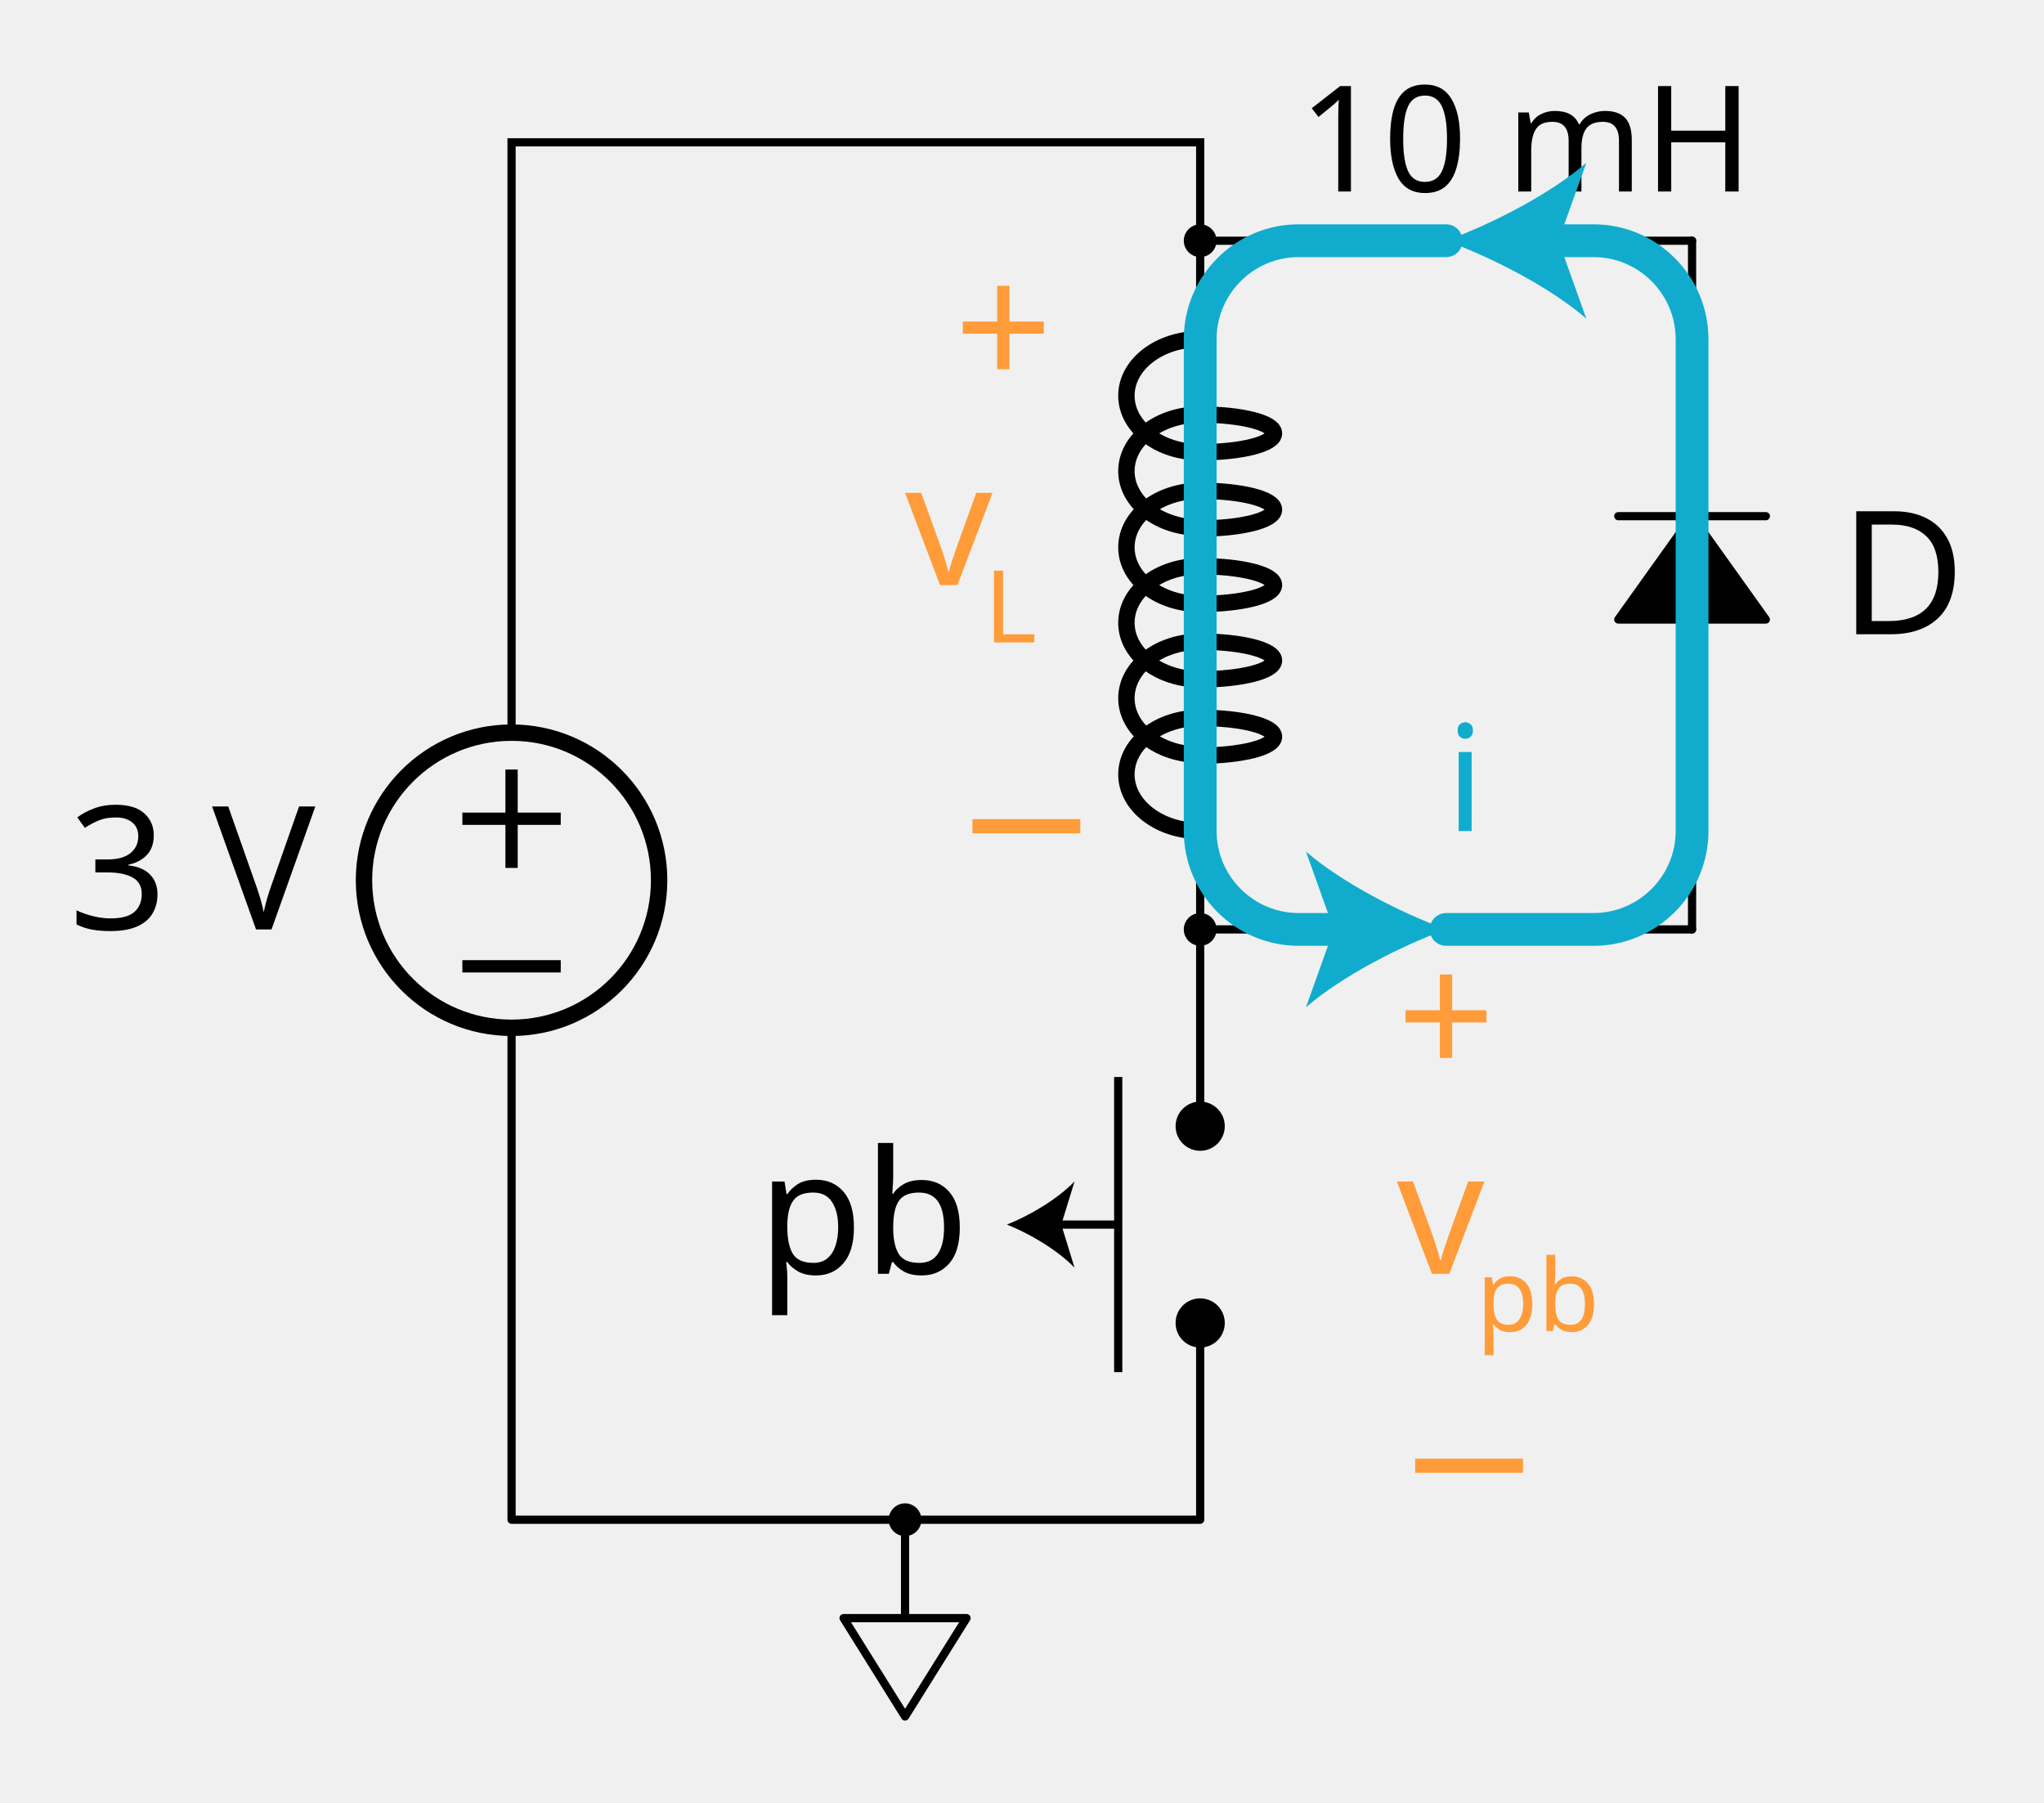
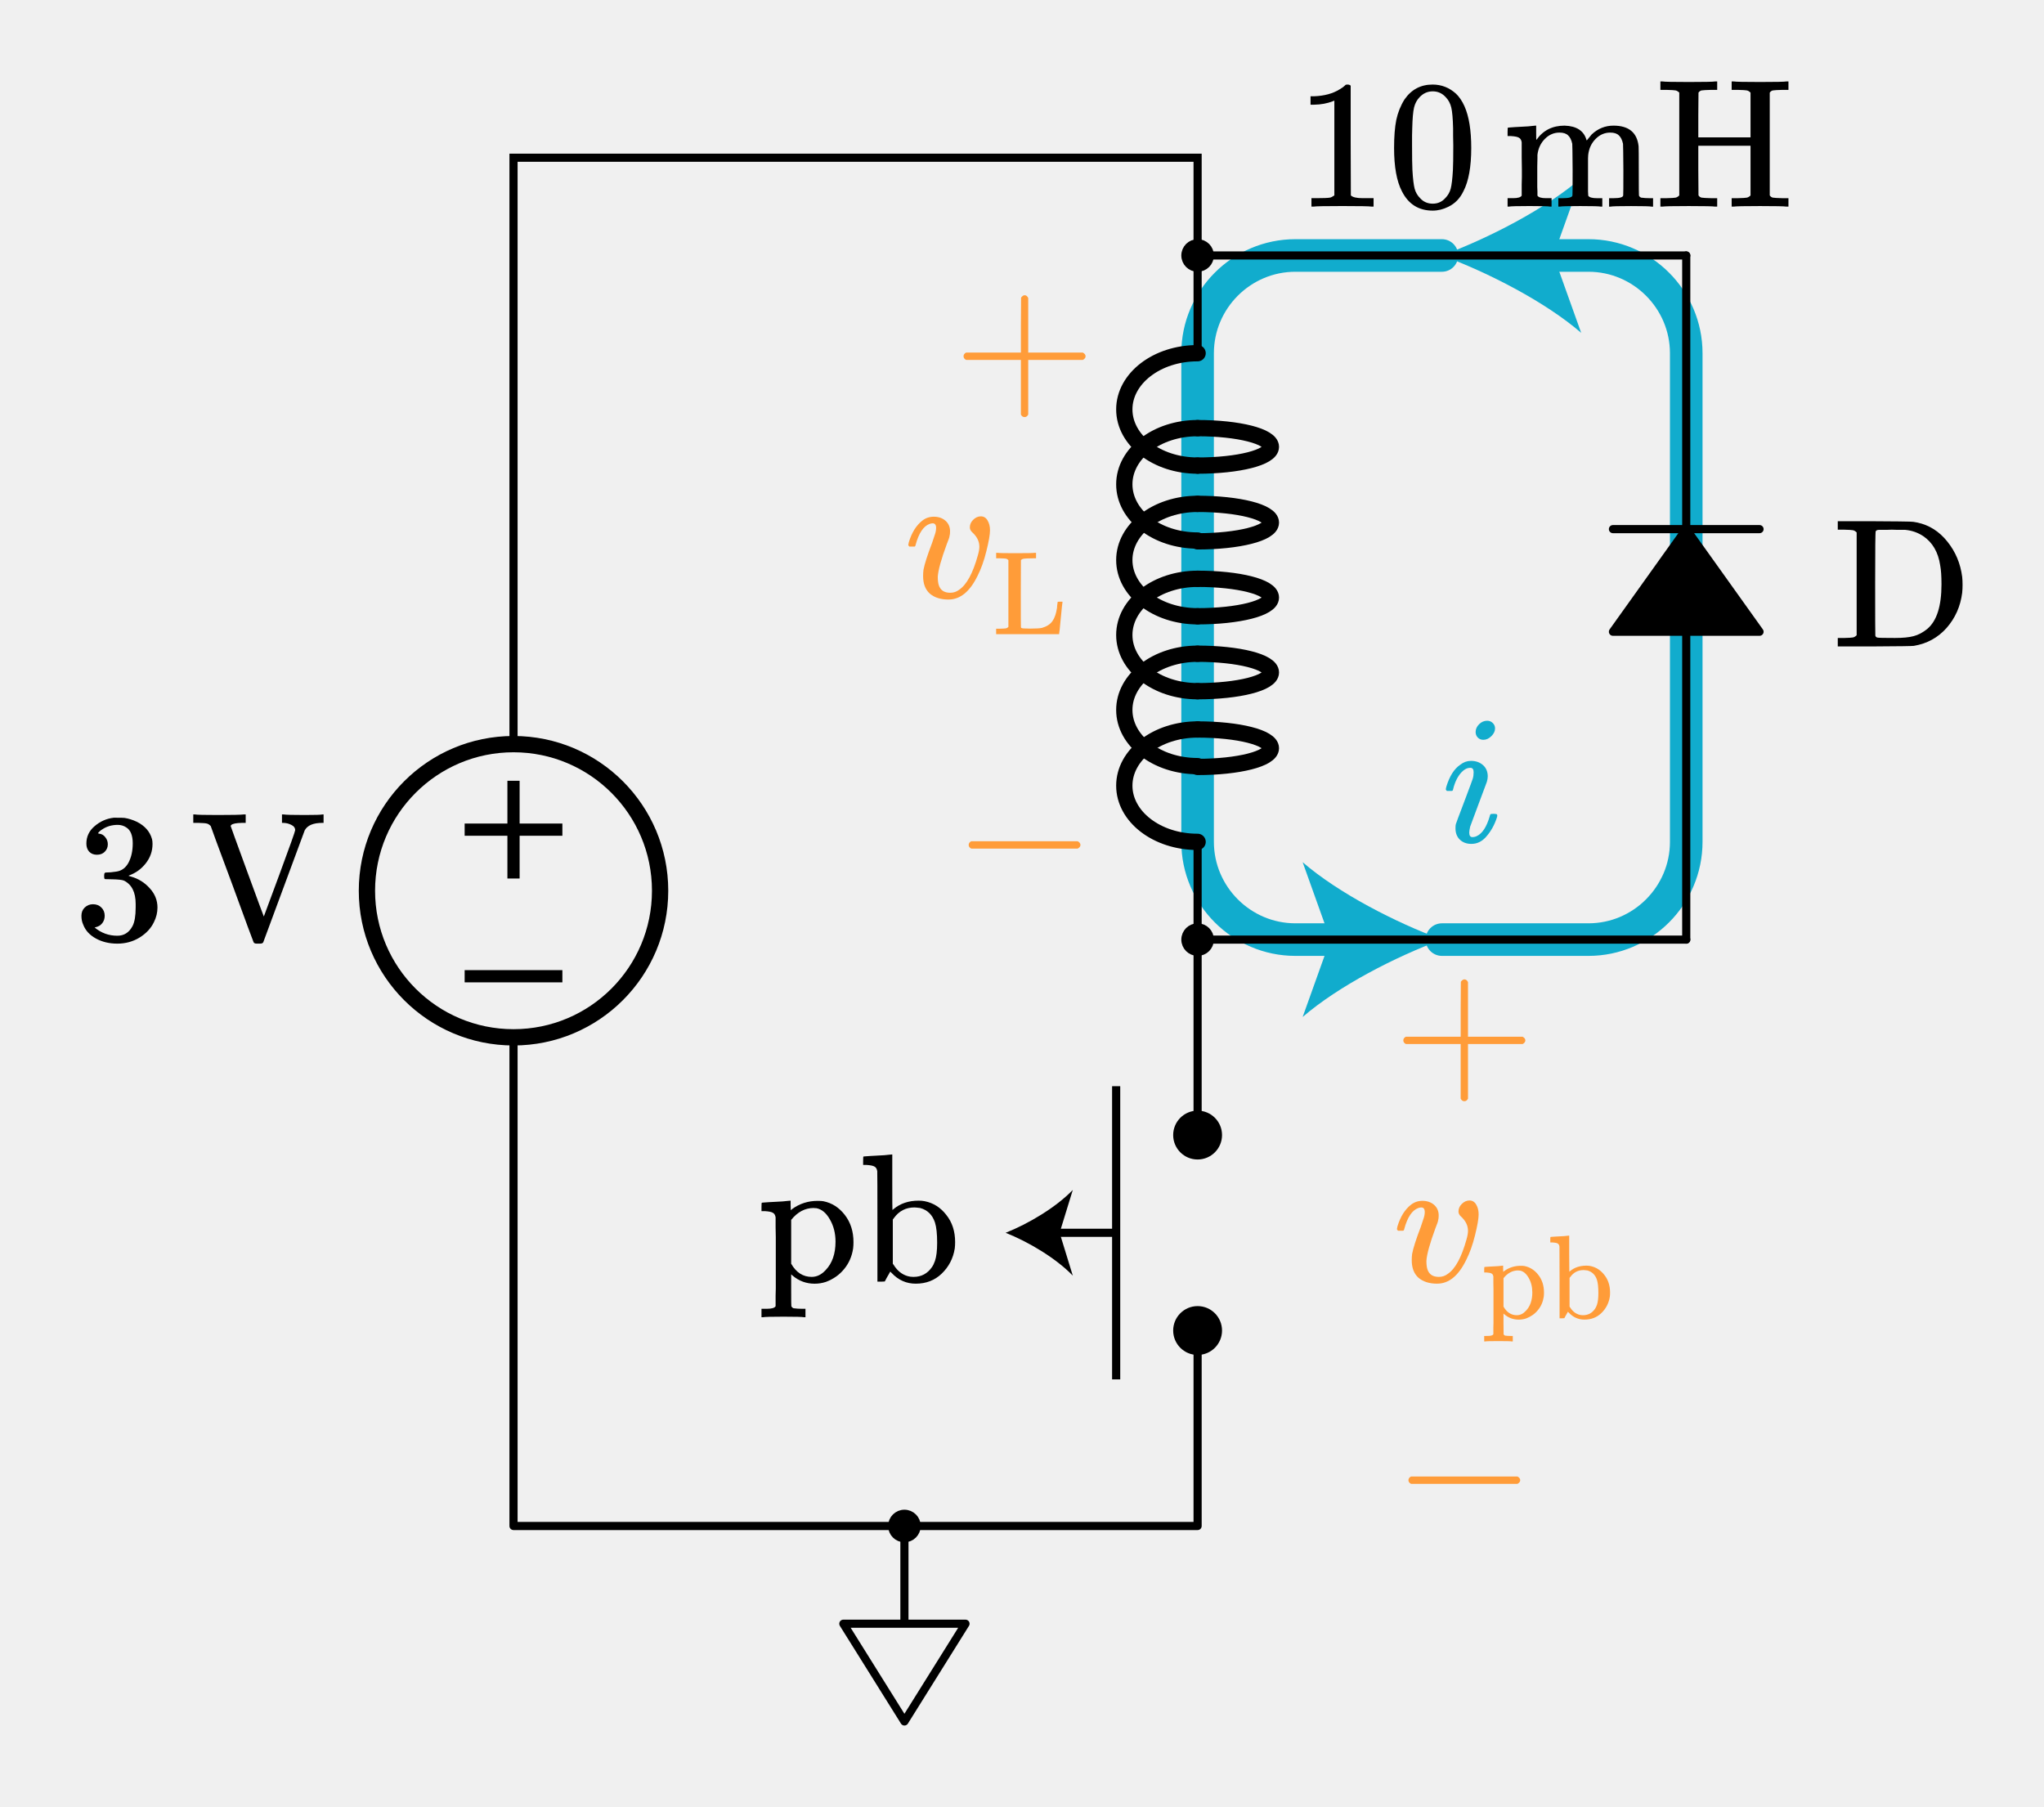
- <svg xmlns="http://www.w3.org/2000/svg" version="1.1" id="Layer_1" x="0px" y="0px" viewBox="0 0 249.33 219.859" xml:space="preserve" width="249.33" height="219.859">
+ <svg xmlns="http://www.w3.org/2000/svg" version="1.1" id="Layer_1" x="0px" y="0px" viewBox="0 0 250.985 221.867" xml:space="preserve" width="250.985" height="221.867">
  <defs id="defs4489" />
  <style type="text/css" id="style4333">
	.st0{fill:none;stroke:#E8C11C;stroke-miterlimit:10;}
	.st1{fill:none;stroke:#11ACCD;stroke-width:3;stroke-linecap:round;stroke-miterlimit:10;}
	.st2{fill:#11ACCD;}
	.st3{fill:none;stroke:#11ACCD;stroke-width:4;stroke-miterlimit:10;}
	.st4{fill:none;stroke:#BABEC2;stroke-linecap:round;stroke-miterlimit:10;}
	.st5{fill:none;stroke:#11ACCD;stroke-width:6;stroke-miterlimit:10;}
	.st6{fill:none;stroke:#000000;stroke-linecap:round;stroke-linejoin:round;stroke-miterlimit:10;}
	.st7{fill:none;stroke:#000000;stroke-width:2;stroke-linecap:round;stroke-linejoin:round;stroke-miterlimit:10;}
	.st8{fill:none;stroke:#000000;stroke-width:2;stroke-miterlimit:10;}
	.st9{fill:none;stroke:#000000;stroke-linecap:round;stroke-miterlimit:10;}
	.st10{fill:none;stroke:#000000;stroke-width:1.5;stroke-miterlimit:10;}
	.st11{fill:none;stroke:#000000;stroke-width:2;stroke-linecap:round;stroke-miterlimit:10;}
	.st12{fill:none;}
	.st13{stroke:#000000;stroke-linecap:round;stroke-linejoin:round;stroke-miterlimit:10;}
	.st14{fill:none;stroke:#000000;stroke-miterlimit:10;}
	.st15{fill:#FFFFFF;stroke:#000000;stroke-miterlimit:10;}
	.st16{font-family:'KaTeX_Main-Regular';}
	.st17{font-size:18px;}
	.st18{font-size:21px;}
	.st19{font-family:'KaTeX_Main-Italic';}
	.st20{fill:#1FAB54;}
	.st21{fill:none;stroke:#000000;stroke-width:5;stroke-miterlimit:10;}
	.st22{fill:none;stroke:#000000;stroke-width:4;stroke-miterlimit:10;}
	.st23{fill:#FF9C39;}
	.st24{fill:#E8C11C;}
	.st25{fill:none;stroke:#E8C11C;stroke-linecap:round;stroke-miterlimit:10;}
	.st26{fill:#BABEC2;stroke:#BABEC2;stroke-linecap:round;stroke-linejoin:round;stroke-miterlimit:10;}
	.st27{fill:#BABEC2;stroke:#BABEC2;stroke-miterlimit:10;}
	.st28{fill:none;stroke:#BABEC2;stroke-linecap:round;stroke-linejoin:round;stroke-miterlimit:10;}
	.st29{fill:none;stroke:#1FAB54;stroke-width:2;stroke-linecap:round;stroke-miterlimit:10;}
	.st30{fill:none;stroke:#BABEC2;stroke-width:2;stroke-linecap:round;stroke-miterlimit:10;}
	.st31{fill:#BABEC2;}
	.st32{fill:none;stroke:#BABEC2;stroke-width:2;stroke-miterlimit:10;}
	.st33{fill:none;stroke:#BABEC2;stroke-width:2;stroke-linecap:round;stroke-linejoin:round;stroke-miterlimit:10;}
	.st34{opacity:0.1;fill:none;stroke:#000000;stroke-width:2;enable-background:new    ;}
	.st35{fill:none;stroke:#000000;stroke-width:2;stroke-linecap:round;stroke-linejoin:round;}
	.st36{fill:none;stroke:#000000;stroke-width:2;}
	.st37{fill:none;stroke:#000000;}
	.st38{clip-path:url(#SVGID_2_);fill:none;stroke:#29ABCA;stroke-width:5;}
	.st39{clip-path:url(#SVGID_4_);fill:none;stroke:#29ABCA;stroke-width:5;}
	.st40{clip-path:url(#SVGID_6_);fill:none;stroke:#E1A158;stroke-width:5;}
	.st41{clip-path:url(#SVGID_8_);fill:none;stroke:#E1A158;stroke-width:5;}
	.st42{clip-path:url(#SVGID_10_);fill:none;stroke:#E1A158;stroke-width:5;}
	.st43{fill:#E07D10;}
	.st44{fill:none;stroke:#FF9C39;stroke-width:2;stroke-linecap:round;stroke-miterlimit:10;}
	.st45{fill:none;stroke:#E07D10;stroke-width:2;stroke-linecap:round;stroke-miterlimit:10;}
	.st46{fill:none;stroke:#000000;stroke-width:4;stroke-linecap:round;stroke-miterlimit:10;}
	.st47{fill:none;stroke:#11ACCD;stroke-width:4;stroke-linecap:round;stroke-miterlimit:10;}
	.st48{fill:none;stroke:#E8C11C;stroke-width:2;stroke-miterlimit:10;}
</style>
-   <g id="g4335" transform="translate(2.40059,5.359377)">
+   <g id="g4467" transform="translate(3.055192,7.367502)">
+     <g id="g4469">
+       <path class="st47" d="m 174,24 -18,0 c -6.6,0 -12,5.4 -12,12 l 0,60 c 0,6.6 5.4,12 12,12 l 5.9,0" id="path4471" style="fill:none;stroke:#11accd;stroke-width:4;stroke-linecap:round;stroke-miterlimit:10" />
+       <g id="g4473">
+         <path class="st2" d="m 174,108 c -5.7,2.1 -12.7,5.7 -17.1,9.5 l 3.4,-9.5 -3.4,-9.5 c 4.4,3.8 11.4,7.4 17.1,9.5 z" id="path4475" style="fill:#11accd" />
+       </g>
+     </g>
+   </g>
+   <g id="g4477" transform="translate(3.055192,7.367502)">
+     <g id="g4479">
+       <path class="st47" d="m 174,108 18,0 c 6.6,0 12,-5.4 12,-12 l 0,-60 c 0,-6.6 -5.4,-12 -12,-12 l -5.9,0" id="path4481" style="fill:none;stroke:#11accd;stroke-width:4;stroke-linecap:round;stroke-miterlimit:10" />
+       <g id="g4483">
+         <path class="st2" d="m 174,24 c 5.7,-2.1 12.7,-5.7 17.1,-9.5 l -3.4,9.5 3.4,9.5 C 186.7,29.7 179.7,26.1 174,24 Z" id="path4485" style="fill:#11accd" />
+       </g>
+     </g>
+   </g>
+   <g id="g4335" transform="translate(3.055192,7.367502)">
    <rect x="192" y="24" class="st12" width="24" height="84" id="rect4337" style="fill:none" />
    <line class="st6" x1="204" y1="24" x2="204" y2="108" id="line4339" style="fill:none;stroke:#000000;stroke-linecap:round;stroke-linejoin:round;stroke-miterlimit:10" />
    <polyline class="st6" points="195,57.6 204,57.6 213,57.6  " id="polyline4341" style="fill:none;stroke:#000000;stroke-linecap:round;stroke-linejoin:round;stroke-miterlimit:10" />
    <polygon class="st13" points="195,70.2 204,57.6 213,70.2 " id="polygon4343" style="stroke:#000000;stroke-linecap:round;stroke-linejoin:round;stroke-miterlimit:10" />
  </g>
-   <g id="g4345" transform="translate(2.40059,5.359377)">
+   <g id="g4345" transform="translate(3.055192,7.367502)">
    <polyline class="st6" points="108,192 115.5,192 115.5,192 115.5,192 108,204 100.5,192 108,192 108,180  " id="polyline4347" style="fill:none;stroke:#000000;stroke-linecap:round;stroke-linejoin:round;stroke-miterlimit:10" />
    <rect x="96" y="180" class="st12" width="24" height="24" id="rect4349" style="fill:none" />
  </g>
-   <g id="g4351" transform="translate(2.40059,5.359377)">
+   <g id="g4351" transform="translate(3.055192,7.367502)">
    <circle class="st13" cx="108" cy="180" r="1.5" id="circle4353" style="stroke:#000000;stroke-linecap:round;stroke-linejoin:round;stroke-miterlimit:10" />
    <rect x="102" y="174" class="st12" width="12" height="12" id="rect4355" style="fill:none" />
  </g>
-   <g id="g4357" transform="translate(2.40059,5.359377)">
+   <g id="g4357" transform="translate(3.055192,7.367502)">
    <circle class="st13" cx="144" cy="108" r="1.5" id="circle4359" style="stroke:#000000;stroke-linecap:round;stroke-linejoin:round;stroke-miterlimit:10" />
    <rect x="138" y="102" class="st12" width="12" height="12" id="rect4361" style="fill:none" />
  </g>
-   <g id="g4363" transform="translate(2.40059,5.359377)">
+   <g id="g4363" transform="translate(3.055192,7.367502)">
    <circle class="st13" cx="144" cy="24" r="1.5" id="circle4365" style="stroke:#000000;stroke-linecap:round;stroke-linejoin:round;stroke-miterlimit:10" />
    <rect x="138" y="18" class="st12" width="12" height="12" id="rect4367" style="fill:none" />
  </g>
-   <g id="g4369" transform="translate(2.40059,5.359377)">
+   <g id="g4369" transform="translate(3.055192,7.367502)">
    <circle class="st8" cx="60" cy="102" r="18" id="circle4371" style="fill:none;stroke:#000000;stroke-width:2;stroke-miterlimit:10" />
    <polyline class="st9" points="60,84 60,60 60,12 144,12 144,24  " id="polyline4373" style="fill:none;stroke:#000000;stroke-linecap:round;stroke-miterlimit:10" />
    <polyline class="st6" points="144,156 144,180 60,180 60,144 60,120  " id="polyline4375" style="fill:none;stroke:#000000;stroke-linecap:round;stroke-linejoin:round;stroke-miterlimit:10" />
    <line class="st10" x1="60" y1="88.5" x2="60" y2="100.5" id="line4377" style="fill:none;stroke:#000000;stroke-width:1.5;stroke-miterlimit:10" />
    <line class="st10" x1="54" y1="94.5" x2="66" y2="94.5" id="line4379" style="fill:none;stroke:#000000;stroke-width:1.5;stroke-miterlimit:10" />
    <line class="st10" x1="54" y1="112.5" x2="66" y2="112.5" id="line4381" style="fill:none;stroke:#000000;stroke-width:1.5;stroke-miterlimit:10" />
  </g>
-   <g id="g4383" transform="translate(2.40059,5.359377)">
+   <g id="g4383" transform="translate(3.055192,7.367502)">
    <line class="st9" x1="144" y1="96" x2="144" y2="108" id="line4385" style="fill:none;stroke:#000000;stroke-linecap:round;stroke-miterlimit:10" />
    <path class="st11" d="m 144,82.2 c -5,0 -9,3.1 -9,6.9 0,3.8 4,6.9 9,6.9" id="path4387" style="fill:none;stroke:#000000;stroke-width:2;stroke-linecap:round;stroke-miterlimit:10" />
    <path class="st11" d="m 144,82.2 c 5,0 9,1 9,2.3 0,1.3 -4,2.3 -9,2.3" id="path4389" style="fill:none;stroke:#000000;stroke-width:2;stroke-linecap:round;stroke-miterlimit:10" />
    <path class="st11" d="m 144,72.9 c -5,0 -9,3.1 -9,6.9 0,3.8 4,6.9 9,6.9" id="path4391" style="fill:none;stroke:#000000;stroke-width:2;stroke-linecap:round;stroke-miterlimit:10" />
    <path class="st11" d="m 144,72.9 c 5,0 9,1 9,2.3 0,1.3 -4,2.3 -9,2.3" id="path4393" style="fill:none;stroke:#000000;stroke-width:2;stroke-linecap:round;stroke-miterlimit:10" />
    <path class="st11" d="m 144,63.7 c -5,0 -9,3.1 -9,6.9 0,3.8 4,6.9 9,6.9" id="path4395" style="fill:none;stroke:#000000;stroke-width:2;stroke-linecap:round;stroke-miterlimit:10" />
    <path class="st11" d="m 144,63.7 c 5,0 9,1 9,2.3 0,1.3 -4,2.3 -9,2.3" id="path4397" style="fill:none;stroke:#000000;stroke-width:2;stroke-linecap:round;stroke-miterlimit:10" />
    <path class="st11" d="m 144,54.5 c -5,0 -9,3.1 -9,6.9 0,3.8 4,6.9 9,6.9" id="path4399" style="fill:none;stroke:#000000;stroke-width:2;stroke-linecap:round;stroke-miterlimit:10" />
    <path class="st11" d="m 144,54.5 c 5,0 9,1 9,2.3 0,1.3 -4,2.3 -9,2.3" id="path4401" style="fill:none;stroke:#000000;stroke-width:2;stroke-linecap:round;stroke-miterlimit:10" />
    <path class="st11" d="m 144,45.2 c 5,0 9,1 9,2.3 0,1.3 -4,2.3 -9,2.3" id="path4403" style="fill:none;stroke:#000000;stroke-width:2;stroke-linecap:round;stroke-miterlimit:10" />
    <path class="st11" d="m 144,45.2 c -5,0 -9,3.1 -9,6.9 0,3.8 4,6.9 9,6.9" id="path4405" style="fill:none;stroke:#000000;stroke-width:2;stroke-linecap:round;stroke-miterlimit:10" />
    <path class="st11" d="m 144,36 c -5,0 -9,3.1 -9,6.9 0,3.8 4,6.9 9,6.9" id="path4407" style="fill:none;stroke:#000000;stroke-width:2;stroke-linecap:round;stroke-miterlimit:10" />
    <line class="st9" x1="144" y1="24" x2="144" y2="36" id="line4409" style="fill:none;stroke:#000000;stroke-linecap:round;stroke-miterlimit:10" />
    <rect x="132" y="24" class="st12" width="24" height="84" id="rect4411" style="fill:none" />
  </g>
-   <g id="g4413" transform="translate(2.40059,5.359377)">
+   <g id="g4413" transform="translate(3.055192,7.367502)">
    <circle cx="144" cy="156" r="3" id="circle4415" />
    <rect x="138" y="150" class="st12" width="12" height="12" id="rect4417" style="fill:none" />
  </g>
-   <g id="g4419" transform="translate(2.40059,5.359377)">
+   <g id="g4419" transform="translate(3.055192,7.367502)">
    <circle cx="144" cy="132" r="3" id="circle4421" />
    <rect x="138" y="126" class="st12" width="12" height="12" id="rect4423" style="fill:none" />
  </g>
-   <polyline class="st9" points="144,132 144,108 204,108 " id="polyline4425" style="fill:none;stroke:#000000;stroke-linecap:round;stroke-miterlimit:10" transform="translate(2.40059,5.359377)" />
-   <polyline class="st14" points="138,126 138,144 138,162 " id="polyline4427" transform="translate(-1.59941,5.359377)" style="fill:none;stroke:#000000;stroke-miterlimit:10" />
-   <line class="st14" x1="128.001" y1="149.359" x2="136.401" y2="149.359" id="line4433" style="fill:none;stroke:#000000;stroke-miterlimit:10" />
-   <g id="g4435" transform="matrix(1.617165,0,0,1.814019,-80.93596,-111.8594)">
+   <polyline class="st9" points="144,132 144,108 204,108 " id="polyline4425" style="fill:none;stroke:#000000;stroke-linecap:round;stroke-miterlimit:10" transform="translate(3.055192,7.367502)" />
+   <polyline class="st14" points="138,126 138,144 138,162 " id="polyline4427" transform="translate(-0.9448079,7.367502)" style="fill:none;stroke:#000000;stroke-miterlimit:10" />
+   <line class="st14" x1="128.655" y1="151.367" x2="137.055" y2="151.367" id="line4433" style="fill:none;stroke:#000000;stroke-miterlimit:10" />
+   <g id="g4435" transform="matrix(1.617165,0,0,1.814019,-80.28136,-109.8513)">
    <path d="m 126,144 c 1.7,0.6 3.8,1.7 5.1,2.9 l -1,-2.9 1,-2.9 c -1.3,1.2 -3.4,2.3 -5.1,2.9 z" id="path4437" />
  </g>
-   <text class="st16 st17" id="text4439" style="font-size:18px;font-family:KaTeX_Main-Regular" x="158.4" y="23.359">10 mH</text>
-   <text class="st16 st18" id="text4441" style="font-size:21px;font-family:KaTeX_Main-Regular" x="8.4" y="113.359">3 V</text>
-   <text class="st16 st18" id="text4443" style="font-size:21px;font-family:KaTeX_Main-Regular" x="92.4" y="155.359">pb</text>
-   <text class="st2 st19 st17" id="text4445" style="font-size:18px;font-family:KaTeX_Main-Italic;fill:#11accd" x="176.401" y="101.359">i</text>
-   <line class="st9" x1="146.401" y1="29.359" x2="206.401" y2="29.359" id="line4447" style="fill:none;stroke:#000000;stroke-linecap:round;stroke-miterlimit:10" />
-   <text class="st23 st19 st18" id="text4449" style="font-size:21px;font-family:KaTeX_Main-Italic;fill:#ff9c39" x="170.4" y="155.359">v</text>
-   <text class="st23 st16 st18" id="text4451" style="font-size:12.243px;font-family:KaTeX_Main-Regular;fill:#ff9c39" x="180.06" y="162.353">pb</text>
-   <text class="st23 st16 st18" id="text4453" style="font-size:21px;font-family:KaTeX_Main-Regular;fill:#ff9c39" x="170.401" y="131.359">+</text>
-   <text class="st23 st16 st18" id="text4455" style="font-size:21px;font-family:KaTeX_Main-Regular;fill:#ff9c39" x="170.401" y="185.359">−</text>
-   <text class="st23 st19 st18" id="text4457" style="font-size:21px;font-family:KaTeX_Main-Italic;fill:#ff9c39" x="110.4" y="71.359">v</text>
-   <text class="st23 st16 st18" id="text4459" style="font-size:12.243px;font-family:KaTeX_Main-Regular;fill:#ff9c39" x="120.06" y="78.353">L</text>
-   <text class="st23 st16 st18" id="text4461" style="font-size:21px;font-family:KaTeX_Main-Regular;fill:#ff9c39" x="116.401" y="47.359">+</text>
-   <text class="st23 st16 st18" id="text4463" style="font-size:21px;font-family:KaTeX_Main-Regular;fill:#ff9c39" x="116.401" y="107.359">−</text>
-   <text class="st16 st18" id="text4465" style="font-size:21px;font-family:KaTeX_Main-Regular" x="224.4" y="77.359">D</text>
-   <g id="g4467" transform="translate(2.40059,5.359377)">
-     <g id="g4469">
-       <path class="st47" d="m 174,24 -18,0 c -6.6,0 -12,5.4 -12,12 l 0,60 c 0,6.6 5.4,12 12,12 l 5.9,0" id="path4471" style="fill:none;stroke:#11accd;stroke-width:4;stroke-linecap:round;stroke-miterlimit:10" />
-       <g id="g4473">
-         <path class="st2" d="m 174,108 c -5.7,2.1 -12.7,5.7 -17.1,9.5 l 3.4,-9.5 -3.4,-9.5 c 4.4,3.8 11.4,7.4 17.1,9.5 z" id="path4475" style="fill:#11accd" />
-       </g>
-     </g>
+   <g style="font-style:normal;font-variant:normal;font-weight:normal;font-stretch:normal;font-size:22.5px;line-height:125%;font-family:KaTeX_Main;-inkscape-font-specification:'KaTeX_Main, Normal';text-align:start;writing-mode:lr-tb;text-anchor:start" id="text4439">
+     <path d="m 168.415,25.367 q -0.383,-0.068 -3.578,-0.068 -3.15,0 -3.533,0.068 l -0.27,0 0,-1.035 0.585,0 q 1.305,0 1.688,-0.068 0.18,-0.022 0.54,-0.27 l 0,-11.633 q -0.045,0 -0.18,0.068 -1.035,0.405 -2.317,0.427 l -0.427,0 0,-1.035 0.427,0 q 1.89,-0.068 3.15,-0.855 0.405,-0.225 0.698,-0.517 0.045,-0.068 0.27,-0.068 0.225,0 0.383,0.135 l 0,6.728 0.022,6.75 q 0.338,0.338 1.462,0.338 l 0.743,0 0.585,0 0,1.035 -0.247,0 z" style="font-style:normal;font-variant:normal;font-weight:normal;font-stretch:normal;font-size:22.5px;line-height:125%;font-family:KaTeX_Main;-inkscape-font-specification:'KaTeX_Main, Normal';text-align:start;writing-mode:lr-tb;text-anchor:start" id="path4916" />
+     <path d="m 172.465,12.205 q 1.26,-1.823 3.442,-1.823 1.643,0 2.88,1.125 0.608,0.585 1.035,1.53 0.833,1.867 0.833,5.13 0,3.487 -0.968,5.332 -0.63,1.305 -1.845,1.89 -0.945,0.472 -1.913,0.472 -2.587,0 -3.78,-2.362 -0.968,-1.845 -0.968,-5.332 0,-2.092 0.27,-3.442 0.292,-1.373 1.012,-2.52 z m 5.062,-0.27 q -0.652,-0.72 -1.597,-0.72 -0.945,0 -1.62,0.72 -0.495,0.517 -0.675,1.26 -0.18,0.743 -0.225,2.565 0,0.135 -0.022,0.877 0,0.743 0,1.238 0,2.16 0.045,3.015 0.09,1.575 0.27,2.272 0.18,0.675 0.675,1.17 0.608,0.675 1.552,0.675 0.922,0 1.53,-0.675 0.495,-0.495 0.675,-1.17 0.18,-0.698 0.27,-2.272 0.045,-0.855 0.045,-3.015 0,-0.495 -0.022,-1.238 0,-0.743 0,-0.877 -0.045,-1.823 -0.225,-2.565 -0.18,-0.743 -0.675,-1.26 z" style="font-style:normal;font-variant:normal;font-weight:normal;font-stretch:normal;font-size:22.5px;line-height:125%;font-family:KaTeX_Main;-inkscape-font-specification:'KaTeX_Main, Normal';text-align:start;writing-mode:lr-tb;text-anchor:start" id="path4918" />
+     <path d="m 188.785,24.017 q 0.18,0.315 1.058,0.315 l 0.315,0 0.36,0 0,1.035 -0.18,0 q -0.292,-0.068 -2.52,-0.068 -2.228,0 -2.52,0.068 l -0.18,0 0,-1.035 0.36,0 0.315,0 q 0.877,0 1.058,-0.315 l 0,-0.18 q 0,-0.203 0,-0.517 0,-0.315 0,-0.698 0.022,-0.405 0.022,-0.877 0,-0.495 0,-0.945 0,-0.698 -0.022,-1.485 0,-0.81 0,-1.327 l 0,-0.517 q -0.068,-0.427 -0.338,-0.562 -0.247,-0.158 -0.99,-0.203 l -0.405,0 0,-0.517 q 0,-0.517 0.045,-0.517 l 0.225,-0.022 q 0.225,-0.022 0.63,-0.045 0.427,-0.022 0.833,-0.045 0.383,-0.022 0.81,-0.045 0.427,-0.045 0.652,-0.068 0.225,-0.022 0.247,-0.022 l 0.068,0 0,0.9 q 0,0.855 0.022,0.855 l 0.022,-0.022 q 1.215,-1.732 3.442,-1.732 2.183,0.068 2.678,1.71 l 0.045,0.113 q 0.54,-0.675 0.608,-0.743 1.147,-1.08 2.678,-1.08 2.812,0 3.083,2.542 0.022,0.158 0.022,3.127 0,2.88 0.022,2.925 0.09,0.18 0.27,0.247 0.472,0.068 1.103,0.068 l 0.36,0 0,1.035 -0.18,0 q -0.292,-0.068 -2.52,-0.068 -2.228,0 -2.52,0.068 l -0.18,0 0,-1.035 0.36,0 0.18,0 q 1.192,0 1.192,-0.36 0.022,-0.045 0.022,-3.105 -0.022,-3.038 -0.045,-3.217 -0.158,-0.72 -0.517,-1.035 -0.338,-0.338 -1.058,-0.338 -1.012,0 -1.778,0.765 -0.787,0.787 -0.922,1.98 0,0.022 -0.022,0.427 0,0.383 0,0.99 0,0.608 0,1.147 0,0.338 0,0.72 0,0.36 0,0.652 0,0.292 0,0.54 0.022,0.225 0.022,0.383 l 0,0.135 q 0.18,0.315 1.058,0.315 l 0.315,0 0.36,0 0,1.035 -0.18,0 q -0.292,-0.068 -2.52,-0.068 -2.228,0 -2.52,0.068 l -0.18,0 0,-1.035 0.36,0 0.18,0 q 1.192,0 1.192,-0.36 0.022,-0.045 0.022,-3.105 -0.022,-3.038 -0.045,-3.217 -0.158,-0.72 -0.517,-1.035 -0.338,-0.338 -1.058,-0.338 -1.012,0 -1.778,0.765 -0.787,0.787 -0.922,1.98 0,0.022 0,0.427 0,0.383 -0.022,0.99 0,0.608 0,1.147 0,0.338 0,0.72 0,0.36 0,0.652 0.022,0.292 0.022,0.54 0,0.225 0,0.383 l 0,0.135 z" style="font-style:normal;font-variant:normal;font-weight:normal;font-stretch:normal;font-size:22.5px;line-height:125%;font-family:KaTeX_Main;-inkscape-font-specification:'KaTeX_Main, Normal';text-align:start;writing-mode:lr-tb;text-anchor:start" id="path4920" />
+     <path d="m 206.2,11.373 q -0.225,-0.225 -0.45,-0.27 -0.203,-0.045 -1.125,-0.068 l -0.743,0 0,-1.035 0.247,0 q 0.383,0.068 3.24,0.068 2.857,0 3.24,-0.068 l 0.247,0 0,1.035 -0.743,0 q -0.922,0.022 -1.17,0.068 -0.225,0.045 -0.383,0.27 l -0.022,2.745 0,2.745 6.412,0 0,-5.49 q -0.225,-0.225 -0.45,-0.27 -0.203,-0.045 -1.125,-0.068 l -0.743,0 0,-1.035 0.247,0 q 0.383,0.068 3.24,0.068 2.857,0 3.24,-0.068 l 0.247,0 0,1.035 -0.743,0 q -0.922,0.022 -1.17,0.068 -0.225,0.045 -0.383,0.27 l 0,12.623 q 0.158,0.225 0.383,0.27 0.247,0.045 1.17,0.068 l 0.743,0 0,1.035 -0.247,0 q -0.383,-0.068 -3.24,-0.068 -2.857,0 -3.24,0.068 l -0.247,0 0,-1.035 0.743,0 q 0.922,-0.022 1.125,-0.068 0.225,-0.045 0.45,-0.27 l 0,-6.098 -6.412,0 0,3.038 0.022,3.06 q 0.158,0.225 0.383,0.27 0.247,0.045 1.17,0.068 l 0.743,0 0,1.035 -0.247,0 q -0.383,-0.068 -3.24,-0.068 -2.857,0 -3.24,0.068 l -0.247,0 0,-1.035 0.743,0 q 0.922,-0.022 1.125,-0.068 0.225,-0.045 0.45,-0.27 l 0,-12.623 z" style="font-style:normal;font-variant:normal;font-weight:normal;font-stretch:normal;font-size:22.5px;line-height:125%;font-family:KaTeX_Main;-inkscape-font-specification:'KaTeX_Main, Normal';text-align:start;writing-mode:lr-tb;text-anchor:start" id="path4922" />
  </g>
-   <g id="g4477" transform="translate(2.40059,5.359377)">
-     <g id="g4479">
-       <path class="st47" d="m 174,108 18,0 c 6.6,0 12,-5.4 12,-12 l 0,-60 c 0,-6.6 -5.4,-12 -12,-12 l -5.9,0" id="path4481" style="fill:none;stroke:#11accd;stroke-width:4;stroke-linecap:round;stroke-miterlimit:10" />
-       <g id="g4483">
-         <path class="st2" d="m 174,24 c 5.7,-2.1 12.7,-5.7 17.1,-9.5 l -3.4,9.5 3.4,9.5 C 186.7,29.7 179.7,26.1 174,24 Z" id="path4485" style="fill:#11accd" />
-       </g>
-     </g>
+   <g style="font-style:normal;font-variant:normal;font-weight:normal;font-stretch:normal;font-size:22.5px;line-height:125%;font-family:KaTeX_Main;-inkscape-font-specification:'KaTeX_Main, Normal';text-align:start;writing-mode:lr-tb;text-anchor:start" id="text4441">
+     <path d="m 11.912,104.95 q -0.608,0 -0.968,-0.383 -0.338,-0.383 -0.338,-0.99 0,-1.282 1.012,-2.138 1.012,-0.877 2.34,-1.035 l 0.338,0 q 0.787,0 0.99,0.022 0.743,0.113 1.508,0.472 1.485,0.743 1.867,2.115 0.068,0.225 0.068,0.608 0,1.327 -0.833,2.385 -0.81,1.035 -2.047,1.485 -0.113,0.045 0,0.068 0.045,0.022 0.225,0.068 1.373,0.383 2.317,1.44 0.945,1.035 0.945,2.362 0,0.922 -0.427,1.778 -0.54,1.147 -1.778,1.913 -1.215,0.743 -2.723,0.743 -1.485,0 -2.632,-0.63 -1.147,-0.63 -1.552,-1.688 -0.225,-0.472 -0.225,-1.103 0,-0.63 0.405,-1.012 0.427,-0.405 1.012,-0.405 0.63,0 1.035,0.405 0.405,0.405 0.405,1.012 0,0.517 -0.292,0.9 -0.292,0.383 -0.787,0.495 l -0.158,0.045 q 1.215,1.012 2.79,1.012 1.238,0 1.867,-1.192 0.383,-0.743 0.383,-2.272 l 0,-0.45 q 0,-2.138 -1.44,-2.857 -0.338,-0.135 -1.373,-0.158 l -0.945,-0.022 -0.068,-0.045 q -0.045,-0.068 -0.045,-0.36 0,-0.27 0.068,-0.338 0.068,-0.068 0.113,-0.068 0.63,0 1.305,-0.113 0.99,-0.135 1.508,-1.103 0.517,-0.99 0.517,-2.362 0,-1.462 -0.787,-1.958 -0.472,-0.315 -1.058,-0.315 -1.125,0 -1.98,0.608 -0.09,0.045 -0.203,0.158 -0.113,0.09 -0.18,0.18 l -0.068,0.09 q 0.068,0.022 0.158,0.045 0.45,0.045 0.743,0.427 0.315,0.383 0.315,0.877 0,0.54 -0.383,0.922 -0.36,0.36 -0.945,0.36 z" style="font-style:normal;font-variant:normal;font-weight:normal;font-stretch:normal;font-size:22.5px;line-height:125%;font-family:KaTeX_Main;-inkscape-font-specification:'KaTeX_Main, Normal';text-align:start;writing-mode:lr-tb;text-anchor:start" id="path4911" />
+     <path d="m 25.87,101.418 q -0.247,-0.247 -0.45,-0.292 -0.203,-0.068 -1.035,-0.09 l -0.652,0 0,-1.035 0.203,0 q 0.315,0.068 2.79,0.068 2.7,0 3.195,-0.068 l 0.247,0 0,1.035 -0.472,0 q -1.035,0.022 -1.282,0.247 -0.09,0.068 -0.09,0.135 0,0.045 2.025,5.58 2.025,5.535 2.047,5.535 0.877,-2.362 1.935,-5.22 1.913,-5.175 1.913,-5.378 0,-0.427 -0.472,-0.652 -0.472,-0.247 -1.035,-0.247 l -0.113,0 0,-1.035 0.203,0 q 0.383,0.068 2.587,0.068 1.935,0 2.183,-0.068 l 0.135,0 0,1.035 -0.158,0 q -1.665,0 -2.16,0.922 0,0.022 -2.542,6.862 -2.52,6.84 -2.542,6.862 -0.068,0.18 -0.405,0.18 l -0.203,0 -0.203,0 q -0.315,0 -0.383,-0.18 -0.045,-0.045 -2.632,-7.133 -2.632,-7.065 -2.632,-7.133 z" style="font-style:normal;font-variant:normal;font-weight:normal;font-stretch:normal;font-size:22.5px;line-height:125%;font-family:KaTeX_Main;-inkscape-font-specification:'KaTeX_Main, Normal';text-align:start;writing-mode:lr-tb;text-anchor:start" id="path4913" />
+   </g>
+   <g style="font-style:normal;font-variant:normal;font-weight:normal;font-stretch:normal;font-size:22.5px;line-height:125%;font-family:KaTeX_Main;-inkscape-font-specification:'KaTeX_Main, Normal';text-align:start;writing-mode:lr-tb;text-anchor:start" id="text4443">
+     <path d="m 93.865,160.697 0.315,0 q 0.877,0 1.058,-0.315 l 0,-0.18 q 0,-0.158 0,-0.45 0,-0.27 0,-0.652 0.022,-0.383 0.022,-0.877 0,-0.495 0,-0.99 0,-0.517 0,-1.103 0,-0.608 0,-1.147 0,-0.765 0,-1.597 0,-0.833 0,-1.485 0,-0.652 -0.022,-1.192 0,-0.562 0,-0.877 0,-0.338 0,-0.36 -0.068,-0.427 -0.338,-0.562 -0.247,-0.158 -0.99,-0.203 l -0.405,0 0,-0.517 q 0,-0.517 0.045,-0.517 l 0.225,-0.022 q 0.225,-0.022 0.652,-0.045 0.427,-0.022 0.833,-0.045 0.383,-0.022 0.833,-0.045 0.45,-0.045 0.675,-0.068 0.225,-0.022 0.247,-0.022 l 0.068,0 0,0.585 0.022,0.585 0.18,-0.158 q 1.373,-0.99 3.105,-0.99 0.495,0 0.72,0.045 1.575,0.315 2.632,1.688 1.058,1.373 1.058,3.33 0,0.427 -0.045,0.787 -0.225,1.462 -1.103,2.52 -0.855,1.058 -2.228,1.575 -0.675,0.225 -1.395,0.225 -1.53,0 -2.7,-0.99 l -0.18,-0.158 0,1.913 q 0,1.958 0.022,2.002 0.09,0.18 0.27,0.247 0.472,0.068 1.103,0.068 l 0.36,0 0,1.035 -0.18,0 q -0.292,-0.068 -2.52,-0.068 -2.228,0 -2.52,0.068 l -0.18,0 0,-1.035 0.36,0 z m 8.73,-8.235 q 0,-1.552 -0.698,-2.745 -0.675,-1.192 -1.665,-1.373 -0.045,0 -0.158,0 -0.09,-0.022 -0.157,-0.022 -1.597,0 -2.768,1.462 l 0,5.378 q 0.922,1.62 2.52,1.62 0.945,0 1.71,-0.833 1.215,-1.26 1.215,-3.487 z" style="font-style:normal;font-variant:normal;font-weight:normal;font-stretch:normal;font-size:22.5px;line-height:125%;font-family:KaTeX_Main;-inkscape-font-specification:'KaTeX_Main, Normal';text-align:start;writing-mode:lr-tb;text-anchor:start" id="path4906" />
+     <path d="m 107.74,141.887 q 0.383,-0.022 0.833,-0.045 0.45,-0.045 0.675,-0.068 0.225,-0.022 0.247,-0.022 l 0.068,0 0,3.397 q 0,3.42 0.022,3.42 0.068,-0.045 0.135,-0.113 1.238,-1.035 3.083,-1.035 0.405,0 0.743,0.068 1.597,0.315 2.655,1.688 1.08,1.35 1.08,3.33 0,0.427 -0.045,0.787 -0.292,1.823 -1.597,3.083 -1.282,1.238 -3.195,1.238 -1.732,0 -2.97,-1.327 l -0.158,-0.158 -0.225,0.405 q -0.045,0.068 -0.135,0.225 -0.068,0.135 -0.135,0.247 -0.045,0.09 -0.068,0.135 l -0.113,0.203 -0.45,0.022 -0.45,0 0,-6.705 q 0,-6.772 -0.022,-6.862 -0.068,-0.427 -0.338,-0.562 -0.247,-0.158 -0.99,-0.203 l -0.405,0 0,-0.517 q 0,-0.517 0.045,-0.517 l 0.225,-0.022 q 0.225,-0.022 0.652,-0.045 0.427,-0.022 0.833,-0.045 z m 5.242,6.435 q -0.54,-0.068 -0.698,-0.068 -1.575,0 -2.52,1.305 l -0.135,0.18 0,5.423 0.113,0.158 q 0.675,1.08 1.732,1.373 0.292,0.09 0.698,0.09 1.44,0 2.272,-1.215 0.18,-0.247 0.36,-0.743 0.27,-0.787 0.27,-2.228 0,-1.665 -0.27,-2.498 -0.472,-1.417 -1.823,-1.778 z" style="font-style:normal;font-variant:normal;font-weight:normal;font-stretch:normal;font-size:22.5px;line-height:125%;font-family:KaTeX_Main;-inkscape-font-specification:'KaTeX_Main, Normal';text-align:start;writing-mode:lr-tb;text-anchor:start" id="path4908" />
+   </g>
+   <g style="font-style:normal;font-variant:normal;font-weight:normal;font-stretch:normal;font-size:22.5px;line-height:125%;font-family:KaTeX_Main;-inkscape-font-specification:'KaTeX_Main, Normal';text-align:start;writing-mode:lr-tb;text-anchor:start;fill:#11accd" id="text4445">
+     <path d="m 181.195,89.868 q 0,-0.517 0.427,-0.945 0.427,-0.427 0.99,-0.427 0.405,0 0.675,0.27 0.292,0.27 0.292,0.675 0,0.495 -0.45,0.945 -0.45,0.45 -0.99,0.45 -0.405,0 -0.675,-0.27 -0.27,-0.27 -0.27,-0.698 z m -0.517,13.748 q -0.877,0 -1.417,-0.517 -0.54,-0.517 -0.54,-1.395 0,-0.383 0.045,-0.517 0,-0.045 1.035,-2.768 1.035,-2.745 1.035,-2.79 0.113,-0.36 0.113,-0.81 0,-0.54 -0.383,-0.54 l -0.045,0 q -0.54,0 -1.035,0.517 -0.72,0.743 -1.058,2.115 0,0.022 -0.022,0.09 -0.022,0.045 -0.045,0.068 0,0 -0.022,0.022 -0.022,0.022 -0.09,0.022 -0.045,0 -0.09,0 -0.045,0 -0.18,0 l -0.315,0 q -0.135,-0.135 -0.135,-0.203 0,-0.068 0.068,-0.315 0.585,-1.935 1.71,-2.7 0.608,-0.472 1.305,-0.472 0.9,0 1.485,0.517 0.585,0.517 0.585,1.395 0,0.292 -0.113,0.675 -0.022,0.045 -1.035,2.768 l -1.012,2.723 q -0.113,0.495 -0.113,0.72 0,0.562 0.383,0.562 0.315,0 0.562,-0.135 0.99,-0.472 1.552,-2.362 0.068,-0.27 0.113,-0.315 0.068,-0.045 0.383,-0.045 0.203,0 0.27,0.022 0.09,0 0.135,0.045 0.045,0.045 0.045,0.158 0,0.09 -0.068,0.292 -0.427,1.282 -1.238,2.228 -0.787,0.945 -1.867,0.945 z" style="font-style:normal;font-variant:normal;font-weight:normal;font-stretch:normal;font-size:22.5px;line-height:125%;font-family:KaTeX_Math;-inkscape-font-specification:'KaTeX_Math, Normal';text-align:start;writing-mode:lr-tb;text-anchor:start" id="path4903" />
+   </g>
+   <line class="st9" x1="147.055" y1="31.367" x2="207.055" y2="31.367" id="line4447" style="fill:none;stroke:#000000;stroke-linecap:round;stroke-miterlimit:10" />
+   <g style="font-style:normal;font-variant:normal;font-weight:normal;font-stretch:normal;font-size:22.5px;line-height:125%;font-family:KaTeX_Main;-inkscape-font-specification:'KaTeX_Main, Normal';text-align:start;writing-mode:lr-tb;text-anchor:start;fill:#ff9c39" id="text4449">
+     <path d="m 176.477,157.615 q -1.44,0 -2.295,-0.72 -0.833,-0.743 -0.833,-2.16 0,-0.405 0.045,-0.765 0.203,-1.08 1.058,-3.308 l 0.36,-1.08 q 0.135,-0.405 0.135,-0.765 0,-0.562 -0.427,-0.562 -0.158,0 -0.36,0.068 -1.147,0.405 -1.732,2.587 0,0.022 -0.022,0.09 -0.022,0.045 -0.045,0.068 0,0 -0.022,0.022 -0.022,0.022 -0.09,0.022 -0.045,0 -0.09,0 -0.045,0 -0.18,0 l -0.315,0 q -0.135,-0.135 -0.135,-0.203 0,-0.068 0.068,-0.338 0.54,-1.778 1.665,-2.655 0.608,-0.472 1.395,-0.472 0.877,0 1.44,0.495 0.562,0.495 0.562,1.305 0,0.383 -0.068,0.585 0,0.158 -0.338,0.99 -1.035,2.812 -1.103,4.005 0,0.608 0.113,0.99 0.292,0.968 1.417,0.968 0.608,0 1.08,-0.36 1.395,-0.922 2.317,-4.253 0.18,-0.63 0.18,-1.035 0,-0.99 -0.877,-1.778 -0.292,-0.27 -0.292,-0.608 0,-0.517 0.405,-0.922 0.427,-0.427 0.945,-0.427 0.54,0 0.833,0.517 0.292,0.495 0.292,1.192 0,0.787 -0.45,2.587 -0.427,1.732 -1.08,3.015 -1.417,2.902 -3.555,2.902 z" style="font-style:normal;font-variant:normal;font-weight:normal;font-stretch:normal;font-size:22.5px;line-height:125%;font-family:KaTeX_Math;-inkscape-font-specification:'KaTeX_Math, Normal';text-align:start;writing-mode:lr-tb;text-anchor:start" id="path4896" />
+     <path d="m 182.48,164.032 0.205,0 q 0.57,0 0.687,-0.205 l 0,-0.117 q 0,-0.102 0,-0.292 0,-0.175 0,-0.424 0.015,-0.249 0.015,-0.57 0,-0.322 0,-0.643 0,-0.336 0,-0.717 0,-0.395 0,-0.746 0,-0.497 0,-1.038 0,-0.541 0,-0.965 0,-0.424 -0.015,-0.775 0,-0.366 0,-0.57 0,-0.219 0,-0.234 -0.044,-0.278 -0.219,-0.366 -0.161,-0.102 -0.643,-0.132 l -0.263,0 0,-0.336 q 0,-0.336 0.029,-0.336 l 0.146,-0.015 q 0.146,-0.015 0.424,-0.029 0.278,-0.015 0.541,-0.029 0.249,-0.015 0.541,-0.029 0.292,-0.029 0.439,-0.044 0.146,-0.015 0.161,-0.015 l 0.044,0 0,0.38 0.015,0.38 0.117,-0.102 q 0.892,-0.643 2.018,-0.643 0.322,0 0.468,0.029 1.024,0.205 1.711,1.097 0.687,0.892 0.687,2.164 0,0.278 -0.029,0.512 -0.146,0.951 -0.717,1.638 -0.556,0.687 -1.448,1.024 -0.439,0.146 -0.907,0.146 -0.995,0 -1.755,-0.643 l -0.117,-0.102 0,1.243 q 0,1.272 0.015,1.302 0.059,0.117 0.175,0.161 0.307,0.044 0.717,0.044 l 0.234,0 0,0.673 -0.117,0 q -0.19,-0.044 -1.638,-0.044 -1.448,0 -1.638,0.044 l -0.117,0 0,-0.673 0.234,0 z m 5.675,-5.353 q 0,-1.009 -0.453,-1.784 -0.439,-0.775 -1.082,-0.892 -0.029,0 -0.102,0 -0.059,-0.015 -0.102,-0.015 -1.038,0 -1.799,0.951 l 0,3.495 q 0.6,1.053 1.638,1.053 0.614,0 1.111,-0.541 0.79,-0.819 0.79,-2.267 z" style="font-size:65%;baseline-shift:sub" id="path4898" />
+     <path d="m 191.499,151.805 q 0.249,-0.015 0.541,-0.029 0.292,-0.029 0.439,-0.044 0.146,-0.015 0.161,-0.015 l 0.044,0 0,2.208 q 0,2.223 0.015,2.223 0.044,-0.029 0.088,-0.073 0.804,-0.673 2.004,-0.673 0.263,0 0.483,0.044 1.038,0.205 1.726,1.097 0.702,0.877 0.702,2.164 0,0.278 -0.029,0.512 -0.19,1.185 -1.038,2.004 -0.834,0.804 -2.077,0.804 -1.126,0 -1.931,-0.863 l -0.102,-0.102 -0.146,0.263 q -0.029,0.044 -0.088,0.146 -0.044,0.088 -0.088,0.161 -0.029,0.059 -0.044,0.088 l -0.073,0.132 -0.292,0.015 -0.292,0 0,-4.358 q 0,-4.402 -0.015,-4.461 -0.044,-0.278 -0.219,-0.366 -0.161,-0.102 -0.643,-0.132 l -0.263,0 0,-0.336 q 0,-0.336 0.029,-0.336 l 0.146,-0.015 q 0.146,-0.015 0.424,-0.029 0.278,-0.015 0.541,-0.029 z m 3.408,4.183 q -0.351,-0.044 -0.453,-0.044 -1.024,0 -1.638,0.848 l -0.088,0.117 0,3.525 0.073,0.102 q 0.439,0.702 1.126,0.892 0.19,0.059 0.453,0.059 0.936,0 1.477,-0.79 0.117,-0.161 0.234,-0.483 0.175,-0.512 0.175,-1.448 0,-1.082 -0.175,-1.623 -0.307,-0.921 -1.185,-1.155 z" style="font-size:65%;baseline-shift:sub" id="path4900" />
+   </g>
+   <g style="font-style:normal;font-variant:normal;font-weight:normal;font-stretch:normal;font-size:22.5px;line-height:125%;font-family:KaTeX_Main;-inkscape-font-specification:'KaTeX_Main, Normal';text-align:start;writing-mode:lr-tb;text-anchor:start;fill:#ff9c39" id="text4453">
+     <path d="m 172.63,128.192 q -0.315,-0.158 -0.315,-0.45 0,-0.292 0.315,-0.45 l 6.728,0 0,-3.375 0.022,-3.375 q 0.225,-0.292 0.427,-0.292 0.292,0 0.45,0.338 l 0,6.705 6.705,0 q 0.338,0.18 0.338,0.45 0,0.27 -0.338,0.45 l -6.705,0 0,6.705 q -0.158,0.315 -0.45,0.315 -0.292,0 -0.45,-0.315 l 0,-6.705 -6.728,0 z" style="font-style:normal;font-variant:normal;font-weight:normal;font-stretch:normal;font-size:22.5px;line-height:125%;font-family:KaTeX_Main;-inkscape-font-specification:'KaTeX_Main, Normal';text-align:start;writing-mode:lr-tb;text-anchor:start;fill:#ff9c39" id="path4893" />
+   </g>
+   <g style="font-style:normal;font-variant:normal;font-weight:normal;font-stretch:normal;font-size:22.5px;line-height:125%;font-family:KaTeX_Main;-inkscape-font-specification:'KaTeX_Main, Normal';text-align:start;writing-mode:lr-tb;text-anchor:start;fill:#ff9c39" id="text4455">
+     <path d="m 173.26,182.192 q -0.315,-0.158 -0.315,-0.45 0,-0.292 0.315,-0.45 l 13.072,0 q 0.338,0.18 0.338,0.45 0,0.27 -0.338,0.45 l -13.072,0 z" style="font-style:normal;font-variant:normal;font-weight:normal;font-stretch:normal;font-size:22.5px;line-height:125%;font-family:KaTeX_Main;-inkscape-font-specification:'KaTeX_Main, Normal';text-align:start;writing-mode:lr-tb;text-anchor:start;fill:#ff9c39" id="path4890" />
+   </g>
+   <g style="font-style:normal;font-variant:normal;font-weight:normal;font-stretch:normal;font-size:22.5px;line-height:125%;font-family:KaTeX_Main;-inkscape-font-specification:'KaTeX_Main, Normal';text-align:start;writing-mode:lr-tb;text-anchor:start;fill:#ff9c39" id="text4457">
+     <path d="m 116.477,73.615 q -1.44,0 -2.295,-0.72 -0.833,-0.743 -0.833,-2.16 0,-0.405 0.045,-0.765 0.203,-1.08 1.058,-3.308 l 0.36,-1.08 q 0.135,-0.405 0.135,-0.765 0,-0.562 -0.427,-0.562 -0.158,0 -0.36,0.068 -1.147,0.405 -1.732,2.587 0,0.022 -0.022,0.09 -0.022,0.045 -0.045,0.068 0,0 -0.022,0.022 -0.022,0.022 -0.09,0.022 -0.045,0 -0.09,0 -0.045,0 -0.18,0 l -0.315,0 q -0.135,-0.135 -0.135,-0.203 0,-0.068 0.068,-0.338 0.54,-1.778 1.665,-2.655 0.608,-0.472 1.395,-0.472 0.877,0 1.44,0.495 0.562,0.495 0.562,1.305 0,0.383 -0.068,0.585 0,0.158 -0.338,0.99 -1.035,2.812 -1.103,4.005 0,0.608 0.113,0.99 0.292,0.968 1.417,0.968 0.608,0 1.08,-0.36 1.395,-0.922 2.317,-4.253 0.18,-0.63 0.18,-1.035 0,-0.99 -0.877,-1.778 -0.292,-0.27 -0.292,-0.608 0,-0.517 0.405,-0.922 0.427,-0.427 0.945,-0.427 0.54,0 0.833,0.517 0.292,0.495 0.292,1.192 0,0.787 -0.45,2.587 -0.427,1.732 -1.08,3.015 -1.417,2.902 -3.555,2.902 z" style="font-style:normal;font-variant:normal;font-weight:normal;font-stretch:normal;font-size:22.5px;line-height:125%;font-family:KaTeX_Math;-inkscape-font-specification:'KaTeX_Math, Normal';text-align:start;writing-mode:lr-tb;text-anchor:start" id="path4885" />
+     <path d="m 123.825,68.771 q -0.146,-0.146 -0.292,-0.175 -0.132,-0.029 -0.731,-0.044 l -0.483,0 0,-0.673 0.161,0 q 0.263,0.044 2.135,0.044 2.164,0 2.428,-0.044 l 0.175,0 0,0.673 -0.395,0 q -0.541,0 -0.702,0.015 -0.409,0.015 -0.526,0.059 -0.117,0.029 -0.234,0.146 l -0.015,4.095 q 0,4.095 0.015,4.139 0.015,0.073 0.059,0.102 0.088,0.073 1.111,0.073 1.038,0 1.419,-0.088 0.863,-0.249 1.272,-0.819 0.409,-0.57 0.57,-1.638 0,-0.073 0.015,-0.249 0.029,-0.19 0.044,-0.336 0.029,-0.146 0.029,-0.161 0,-0.015 0.292,-0.015 l 0.292,0 0,0.073 q -0.029,0.044 -0.205,1.93 -0.175,1.872 -0.205,1.916 l 0,0.073 -7.737,0 0,-0.673 0.483,0 q 0.6,-0.015 0.731,-0.044 0.146,-0.029 0.292,-0.175 l 0,-8.205 z" style="font-size:65%;baseline-shift:sub" id="path4887" />
+   </g>
+   <g style="font-style:normal;font-variant:normal;font-weight:normal;font-stretch:normal;font-size:22.5px;line-height:125%;font-family:KaTeX_Main;-inkscape-font-specification:'KaTeX_Main, Normal';text-align:start;writing-mode:lr-tb;text-anchor:start;fill:#ff9c39" id="text4461">
+     <path d="m 118.63,44.192 q -0.315,-0.158 -0.315,-0.45 0,-0.292 0.315,-0.45 l 6.728,0 0,-3.375 0.022,-3.375 q 0.225,-0.292 0.427,-0.292 0.292,0 0.45,0.338 l 0,6.705 6.705,0 q 0.338,0.18 0.338,0.45 0,0.27 -0.338,0.45 l -6.705,0 0,6.705 q -0.158,0.315 -0.45,0.315 -0.292,0 -0.45,-0.315 l 0,-6.705 -6.728,0 z" style="font-style:normal;font-variant:normal;font-weight:normal;font-stretch:normal;font-size:22.5px;line-height:125%;font-family:KaTeX_Main;-inkscape-font-specification:'KaTeX_Main, Normal';text-align:start;writing-mode:lr-tb;text-anchor:start;fill:#ff9c39" id="path4882" />
+   </g>
+   <g style="font-style:normal;font-variant:normal;font-weight:normal;font-stretch:normal;font-size:22.5px;line-height:125%;font-family:KaTeX_Main;-inkscape-font-specification:'KaTeX_Main, Normal';text-align:start;writing-mode:lr-tb;text-anchor:start;fill:#ff9c39" id="text4463">
+     <path d="m 119.26,104.193 q -0.315,-0.158 -0.315,-0.45 0,-0.292 0.315,-0.45 l 13.072,0 q 0.338,0.18 0.338,0.45 0,0.27 -0.338,0.45 l -13.072,0 z" style="font-style:normal;font-variant:normal;font-weight:normal;font-stretch:normal;font-size:22.5px;line-height:125%;font-family:KaTeX_Main;-inkscape-font-specification:'KaTeX_Main, Normal';text-align:start;writing-mode:lr-tb;text-anchor:start;fill:#ff9c39" id="path4879" />
+   </g>
+   <g style="font-style:normal;font-variant:normal;font-weight:normal;font-stretch:normal;font-size:22.5px;line-height:125%;font-family:KaTeX_Main;-inkscape-font-specification:'KaTeX_Main, Normal';text-align:start;writing-mode:lr-tb;text-anchor:start" id="text4465">
+     <path d="m 227.98,65.373 q -0.225,-0.225 -0.45,-0.27 -0.203,-0.045 -1.125,-0.068 l -0.743,0 0,-1.035 4.522,0 q 3.848,0.022 4.298,0.045 0.45,0 0.945,0.113 2.205,0.472 3.69,2.34 1.508,1.867 1.823,4.343 0.045,0.45 0.045,0.968 0,0.517 -0.045,0.968 -0.315,2.498 -1.913,4.32 -1.597,1.8 -4.027,2.205 -0.292,0.045 -4.815,0.068 l -4.522,0 0,-1.035 0.743,0 q 0.922,-0.022 1.125,-0.068 0.225,-0.045 0.45,-0.27 l 0,-12.623 z m 5.963,-0.315 q -0.045,0 -0.315,0 -0.247,0 -0.63,0 -0.383,-0.022 -0.698,-0.022 -0.315,0 -0.698,0.022 -0.383,0 -0.63,0 -0.247,0 -0.292,0 -0.292,0.022 -0.36,0.18 -0.068,0.09 -0.068,6.39 0,6.345 0.022,6.412 0.045,0.203 0.27,0.247 0.18,0.045 2.138,0.045 1.462,0 2.295,-0.225 0.855,-0.225 1.665,-0.877 1.755,-1.462 1.755,-5.468 0,-1.53 -0.158,-2.34 -0.36,-2.43 -2.092,-3.6 -0.99,-0.652 -2.205,-0.765 z" style="font-style:normal;font-variant:normal;font-weight:normal;font-stretch:normal;font-size:22.5px;line-height:125%;font-family:KaTeX_Main;-inkscape-font-specification:'KaTeX_Main, Normal';text-align:start;writing-mode:lr-tb;text-anchor:start" id="path4876" />
  </g>
</svg>
